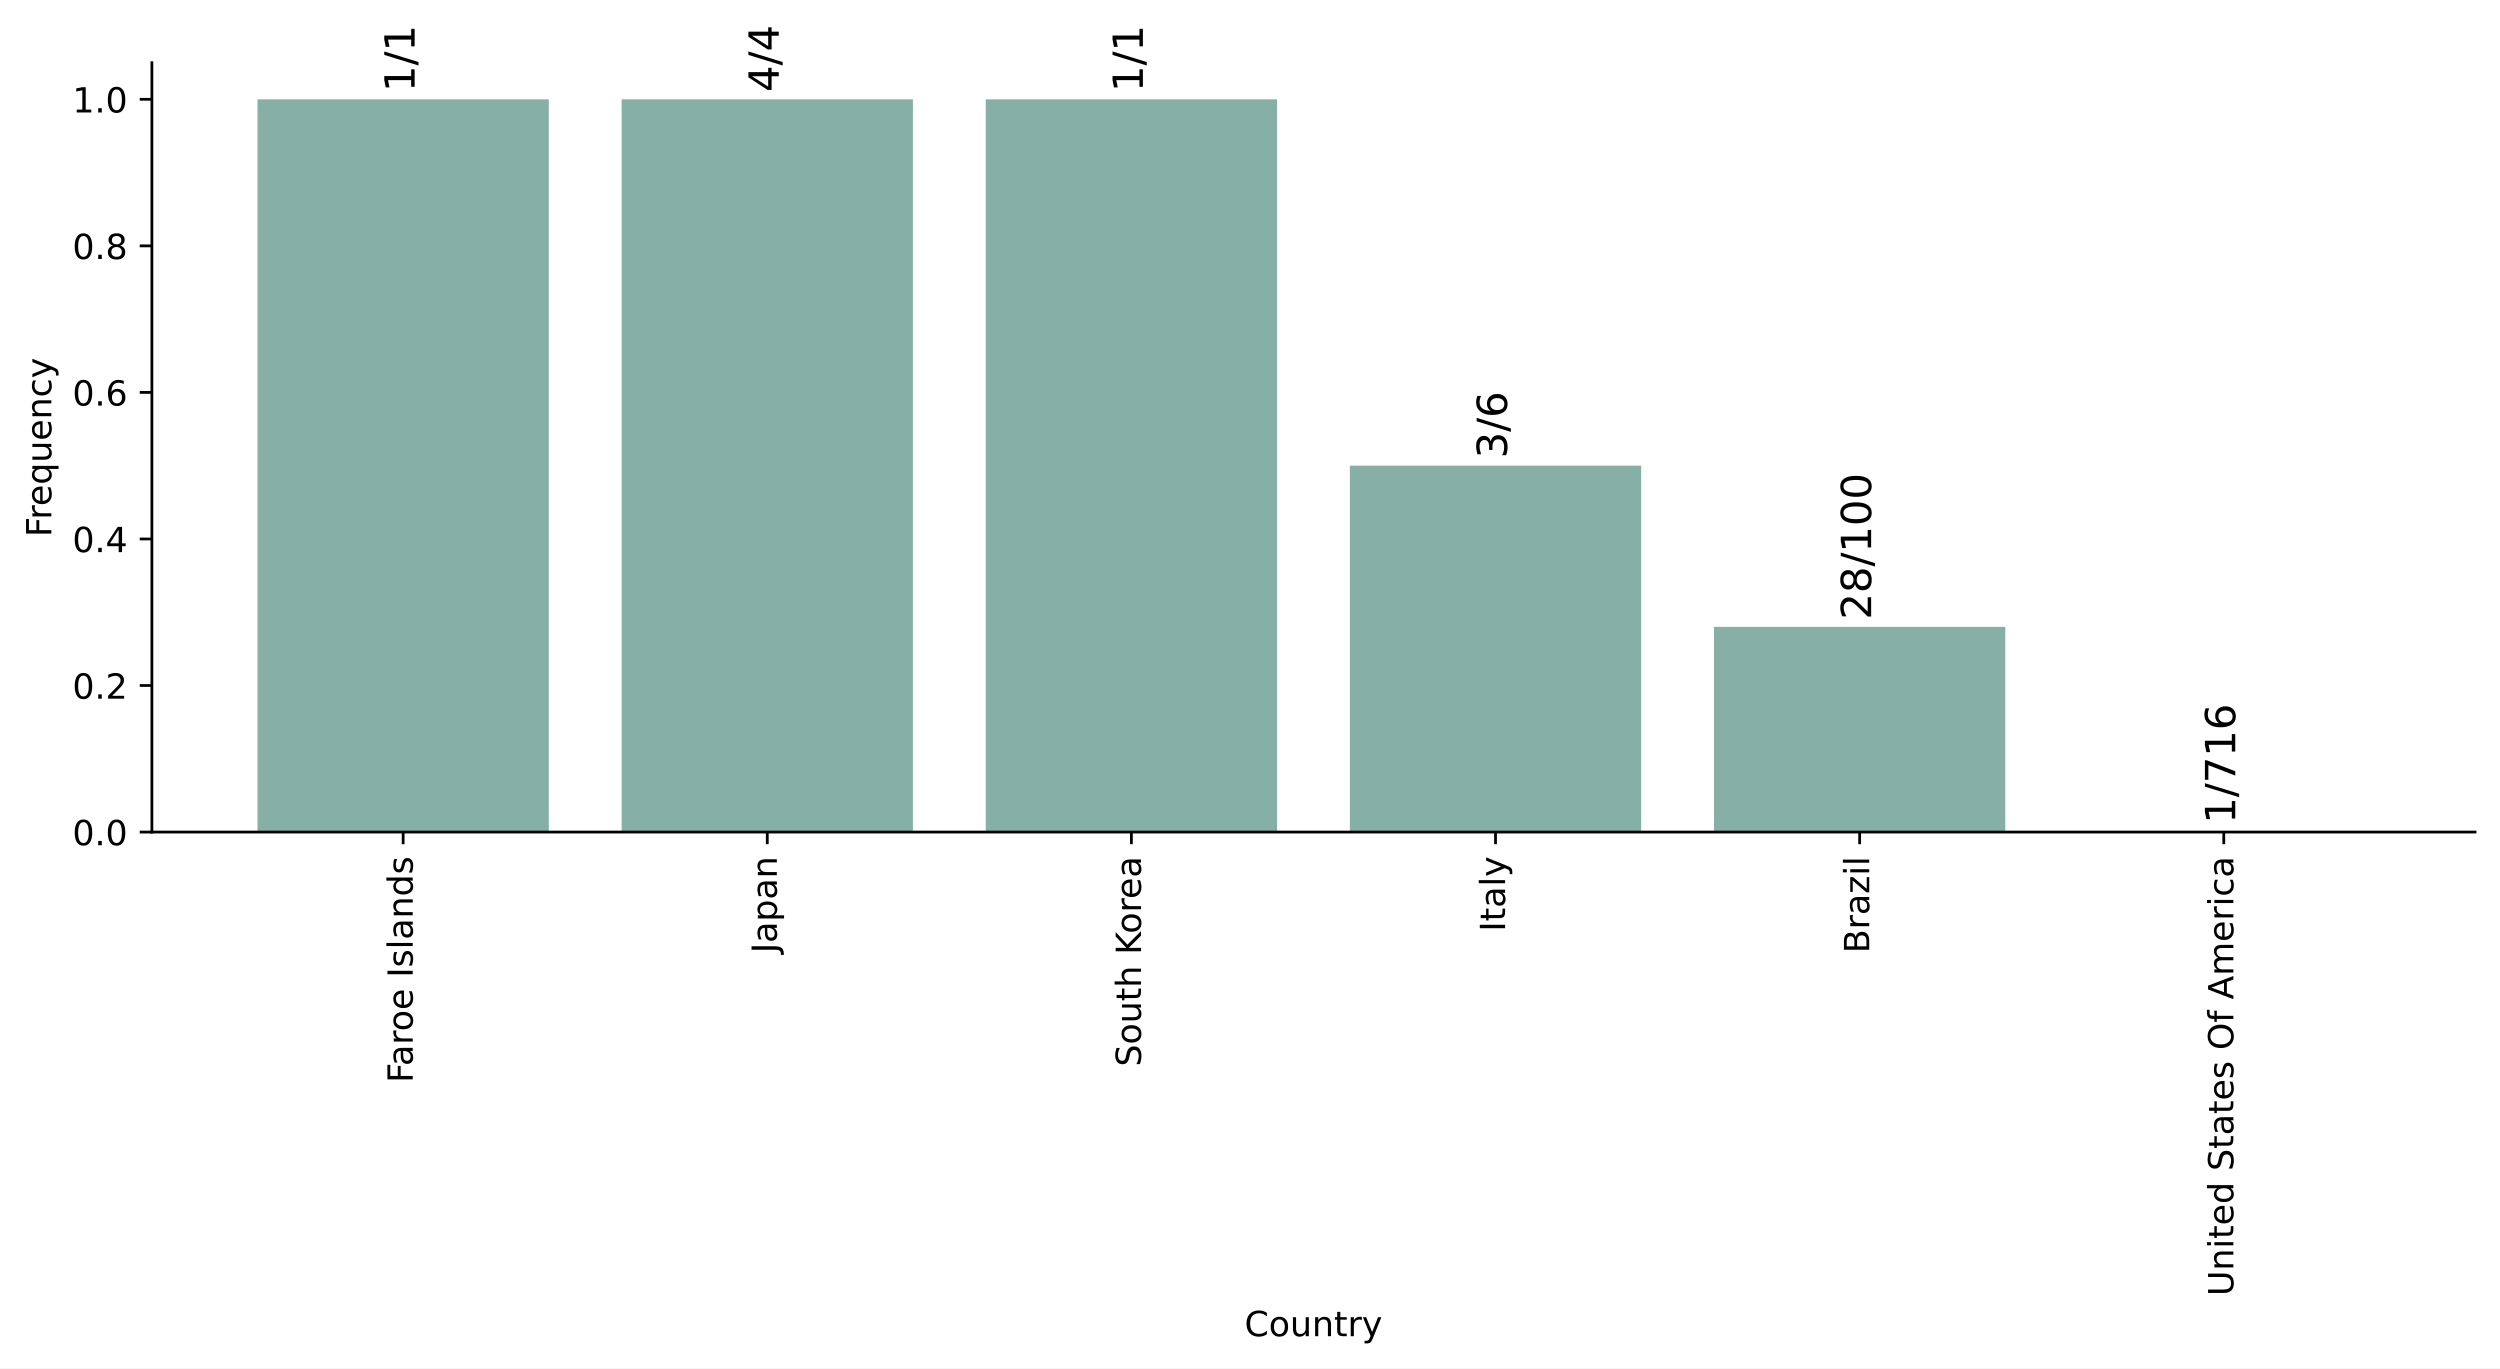
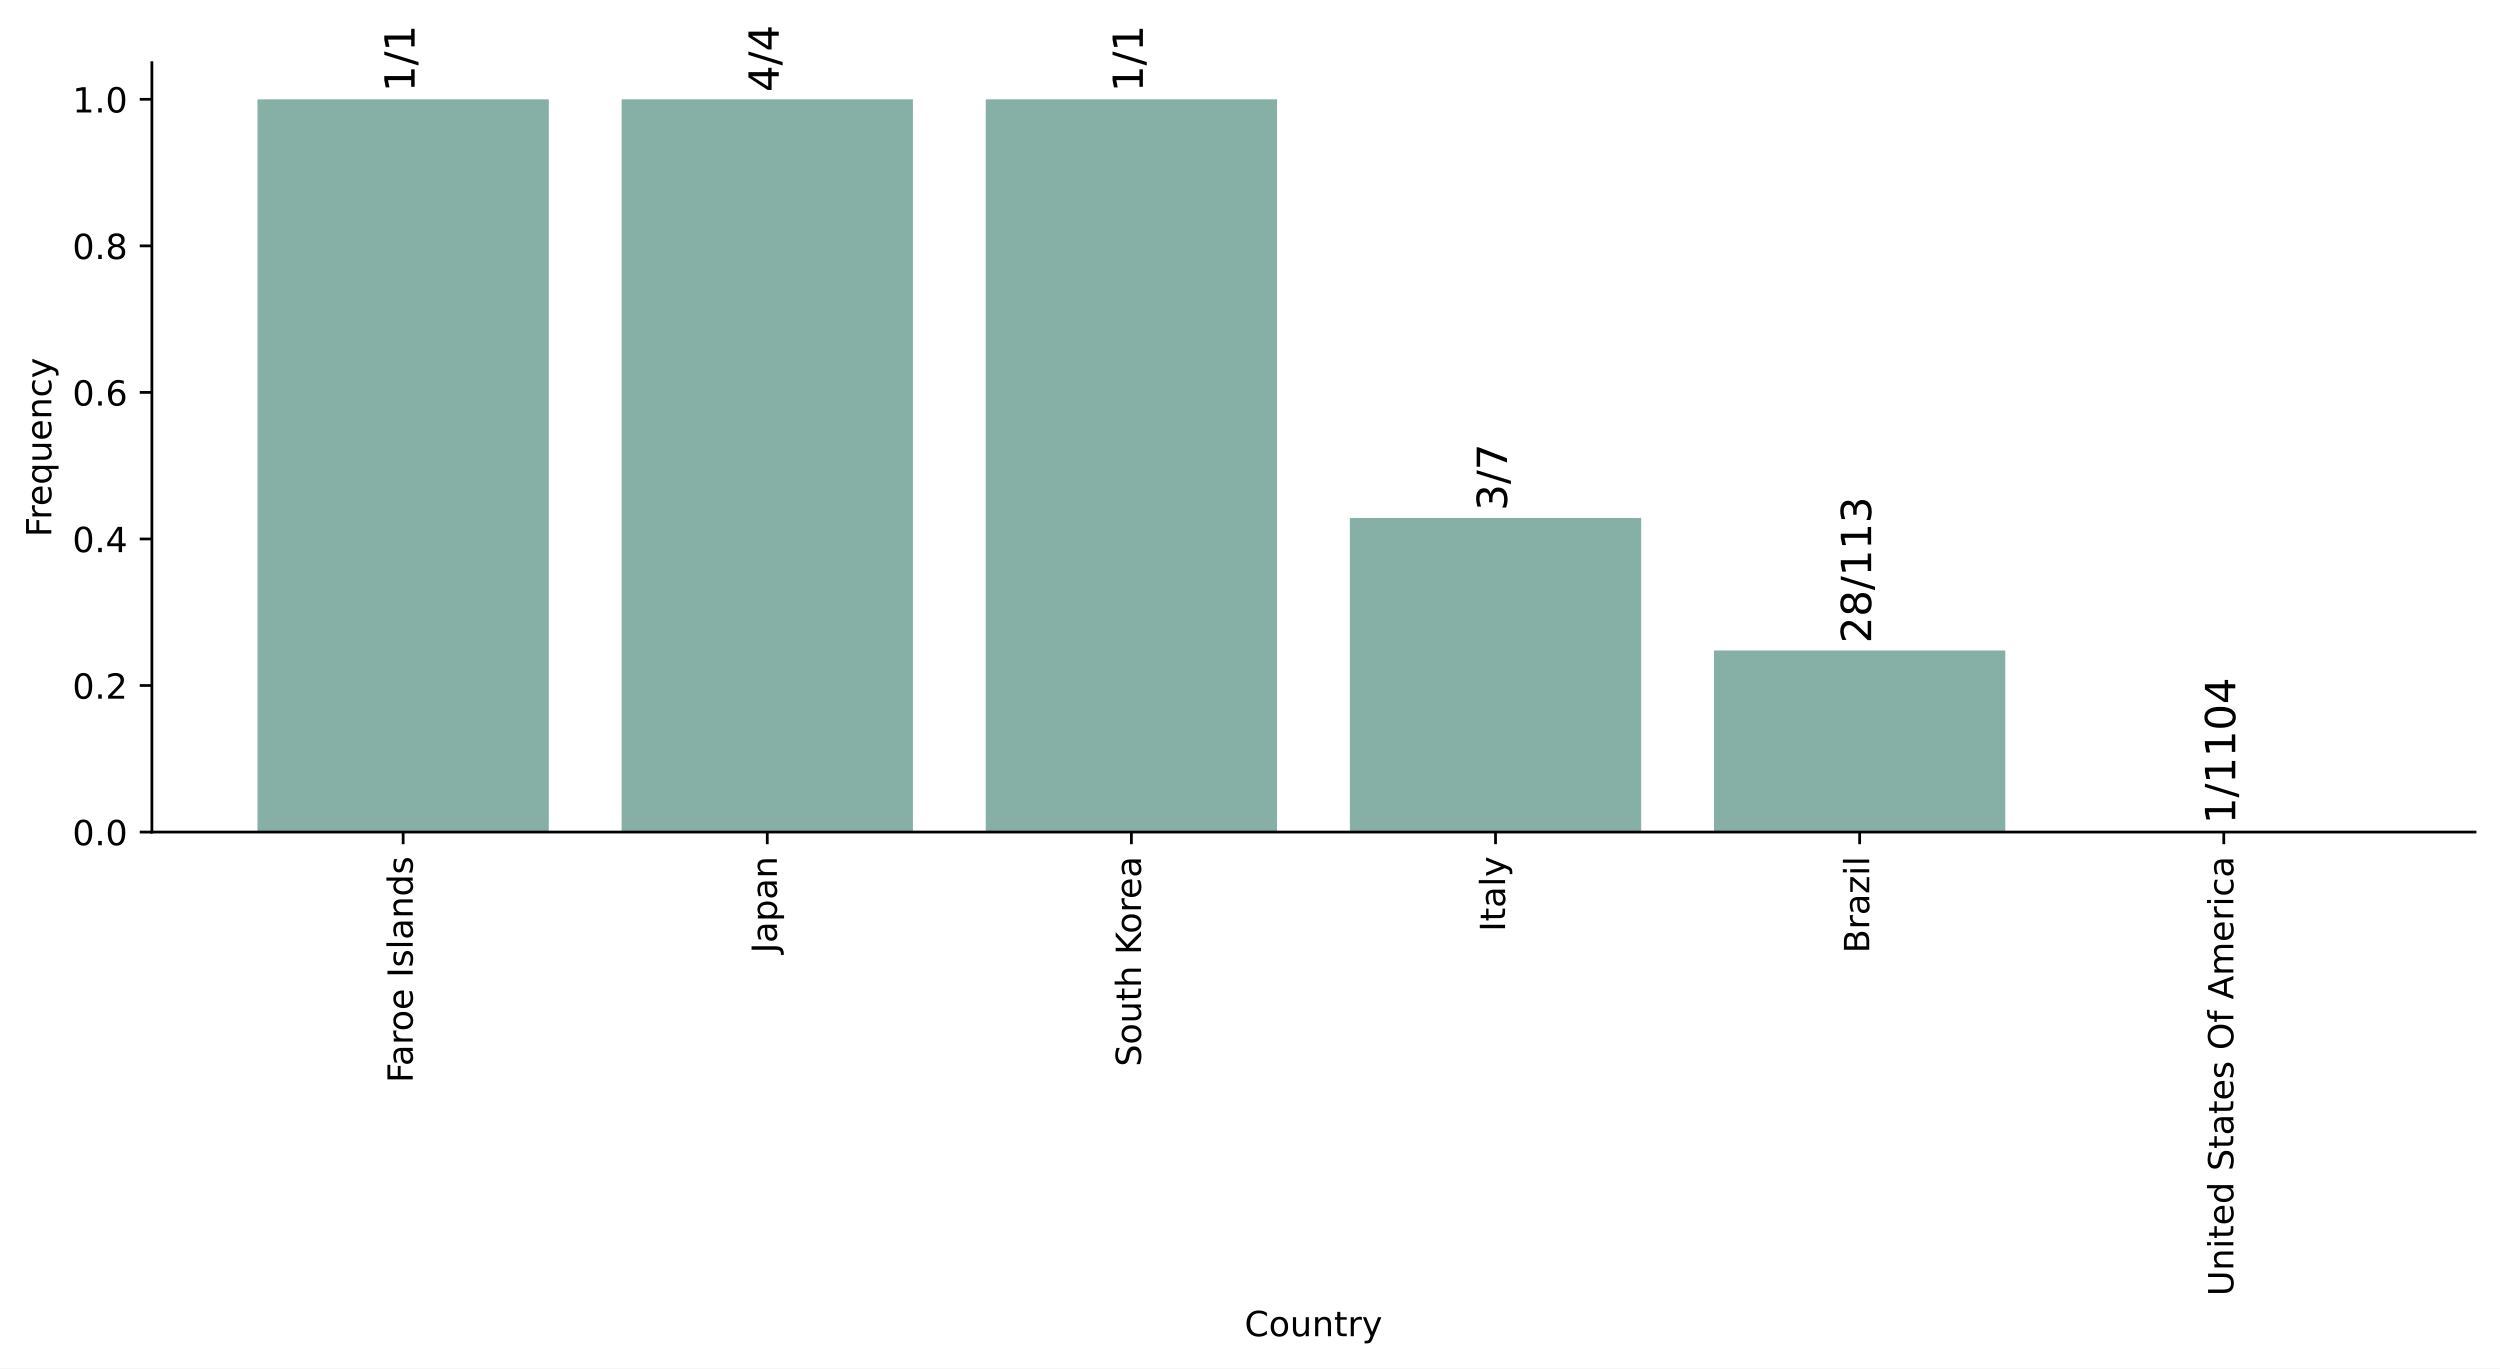
<svg xmlns="http://www.w3.org/2000/svg" xmlns:xlink="http://www.w3.org/1999/xlink" height="394.415pt" version="1.1" viewBox="0 0 720.581 394.415" width="720.581pt">
  <defs>
    <style type="text/css">*{stroke-linecap:butt;stroke-linejoin:round;}</style>
  </defs>
  <g id="figure_1">
    <g id="patch_1">
      <path d="M 0 394.415  L 720.581 394.415  L 720.581 0  L 0 0  z " style="fill:#ffffff;" />
    </g>
    <g id="axes_1">
      <g id="patch_2">
        <path d="M 43.781 239.825  L 713.381 239.825  L 713.381 18.064  L 43.781 18.064  z " style="fill:#ffffff;" />
      </g>
      <g id="patch_3">
-         <path clip-path="url(#pea9f3730e5)" d="M 74.218 239.825  L 158.18 239.825  L 158.18 28.625  L 74.218 28.625  z " style="fill:#86b0a6;" />
+         <path clip-path="url(#paf70d91764)" d="M 74.218 239.825  L 158.18 239.825  L 158.18 28.625  L 74.218 28.625  z " style="fill:#86b0a6;" />
      </g>
      <g id="patch_4">
-         <path clip-path="url(#pea9f3730e5)" d="M 179.171 239.825  L 263.133 239.825  L 263.133 28.625  L 179.171 28.625  z " style="fill:#86b0a6;" />
+         <path clip-path="url(#paf70d91764)" d="M 179.171 239.825  L 263.133 239.825  L 263.133 28.625  L 179.171 28.625  z " style="fill:#86b0a6;" />
      </g>
      <g id="patch_5">
-         <path clip-path="url(#pea9f3730e5)" d="M 284.124 239.825  L 368.086 239.825  L 368.086 28.625  L 284.124 28.625  z " style="fill:#86b0a6;" />
+         <path clip-path="url(#paf70d91764)" d="M 284.124 239.825  L 368.086 239.825  L 368.086 28.625  L 284.124 28.625  z " style="fill:#86b0a6;" />
      </g>
      <g id="patch_6">
-         <path clip-path="url(#pea9f3730e5)" d="M 389.077 239.825  L 473.039 239.825  L 473.039 134.225  L 389.077 134.225  z " style="fill:#86b0a6;" />
+         <path clip-path="url(#paf70d91764)" d="M 389.077 239.825  L 473.039 239.825  L 473.039 149.31  L 389.077 149.31  z " style="fill:#86b0a6;" />
      </g>
      <g id="patch_7">
-         <path clip-path="url(#pea9f3730e5)" d="M 494.03 239.825  L 577.992 239.825  L 577.992 180.689  L 494.03 180.689  z " style="fill:#86b0a6;" />
+         <path clip-path="url(#paf70d91764)" d="M 494.03 239.825  L 577.992 239.825  L 577.992 187.492  L 494.03 187.492  z " style="fill:#86b0a6;" />
      </g>
      <g id="patch_8">
-         <path clip-path="url(#pea9f3730e5)" d="M 598.983 239.825  L 682.945 239.825  L 682.945 239.53  L 598.983 239.53  z " style="fill:#86b0a6;" />
+         <path clip-path="url(#paf70d91764)" d="M 598.983 239.825  L 682.945 239.825  L 682.945 239.633  L 598.983 239.633  z " style="fill:#86b0a6;" />
      </g>
      <g id="matplotlib.axis_1">
        <g id="xtick_1">
          <g id="line2d_1">
            <defs>
-               <path d="M 0 0  L 0 3.5  " id="maa1a321595" style="stroke:#000000;stroke-width:0.8;" />
+               <path d="M 0 0  L 0 3.5  " id="m2795b8d28f" style="stroke:#000000;stroke-width:0.8;" />
            </defs>
            <g>
-               <use style="stroke:#000000;stroke-width:0.8;" x="116.199" xlink:href="#maa1a321595" y="239.825" />
+               <use style="stroke:#000000;stroke-width:0.8;" x="116.199" xlink:href="#m2795b8d28f" y="239.825" />
            </g>
          </g>
          <g id="text_1">
            <g transform="translate(118.9582 312.0886)rotate(-90)scale(0.1 -0.1)">
              <defs>
                <path d="M 9.812 72.906  L 51.703 72.906  L 51.703 64.594  L 19.672 64.594  L 19.672 43.109  L 48.578 43.109  L 48.578 34.812  L 19.672 34.812  L 19.672 0  L 9.812 0  z " id="DejaVuSans-70" />
                <path d="M 34.281 27.484  Q 23.391 27.484 19.188 25  Q 14.984 22.516 14.984 16.5  Q 14.984 11.719 18.141 8.906  Q 21.297 6.109 26.703 6.109  Q 34.188 6.109 38.703 11.406  Q 43.219 16.703 43.219 25.484  L 43.219 27.484  z M 52.203 31.203  L 52.203 0  L 43.219 0  L 43.219 8.297  Q 40.141 3.328 35.547 0.953  Q 30.953 -1.422 24.312 -1.422  Q 15.922 -1.422 10.953 3.297  Q 6 8.016 6 15.922  Q 6 25.141 12.172 29.828  Q 18.359 34.516 30.609 34.516  L 43.219 34.516  L 43.219 35.406  Q 43.219 41.609 39.141 45  Q 35.062 48.391 27.688 48.391  Q 23 48.391 18.547 47.266  Q 14.109 46.141 10.016 43.891  L 10.016 52.203  Q 14.938 54.109 19.578 55.047  Q 24.219 56 28.609 56  Q 40.484 56 46.344 49.844  Q 52.203 43.703 52.203 31.203  z " id="DejaVuSans-97" />
                <path d="M 41.109 46.297  Q 39.594 47.172 37.812 47.578  Q 36.031 48 33.891 48  Q 26.266 48 22.188 43.047  Q 18.109 38.094 18.109 28.812  L 18.109 0  L 9.078 0  L 9.078 54.688  L 18.109 54.688  L 18.109 46.188  Q 20.953 51.172 25.484 53.578  Q 30.031 56 36.531 56  Q 37.453 56 38.578 55.875  Q 39.703 55.766 41.062 55.516  z " id="DejaVuSans-114" />
                <path d="M 30.609 48.391  Q 23.391 48.391 19.188 42.75  Q 14.984 37.109 14.984 27.297  Q 14.984 17.484 19.156 11.844  Q 23.344 6.203 30.609 6.203  Q 37.797 6.203 41.984 11.859  Q 46.188 17.531 46.188 27.297  Q 46.188 37.016 41.984 42.703  Q 37.797 48.391 30.609 48.391  z M 30.609 56  Q 42.328 56 49.016 48.375  Q 55.719 40.766 55.719 27.297  Q 55.719 13.875 49.016 6.219  Q 42.328 -1.422 30.609 -1.422  Q 18.844 -1.422 12.172 6.219  Q 5.516 13.875 5.516 27.297  Q 5.516 40.766 12.172 48.375  Q 18.844 56 30.609 56  z " id="DejaVuSans-111" />
                <path d="M 56.203 29.594  L 56.203 25.203  L 14.891 25.203  Q 15.484 15.922 20.484 11.062  Q 25.484 6.203 34.422 6.203  Q 39.594 6.203 44.453 7.469  Q 49.312 8.734 54.109 11.281  L 54.109 2.781  Q 49.266 0.734 44.188 -0.344  Q 39.109 -1.422 33.891 -1.422  Q 20.797 -1.422 13.156 6.188  Q 5.516 13.812 5.516 26.812  Q 5.516 40.234 12.766 48.109  Q 20.016 56 32.328 56  Q 43.359 56 49.781 48.891  Q 56.203 41.797 56.203 29.594  z M 47.219 32.234  Q 47.125 39.594 43.094 43.984  Q 39.062 48.391 32.422 48.391  Q 24.906 48.391 20.391 44.141  Q 15.875 39.891 15.188 32.172  z " id="DejaVuSans-101" />
                <path id="DejaVuSans-32" />
                <path d="M 9.812 72.906  L 19.672 72.906  L 19.672 0  L 9.812 0  z " id="DejaVuSans-73" />
                <path d="M 44.281 53.078  L 44.281 44.578  Q 40.484 46.531 36.375 47.5  Q 32.281 48.484 27.875 48.484  Q 21.188 48.484 17.844 46.438  Q 14.5 44.391 14.5 40.281  Q 14.5 37.156 16.891 35.375  Q 19.281 33.594 26.516 31.984  L 29.594 31.297  Q 39.156 29.25 43.188 25.516  Q 47.219 21.781 47.219 15.094  Q 47.219 7.469 41.188 3.016  Q 35.156 -1.422 24.609 -1.422  Q 20.219 -1.422 15.453 -0.562  Q 10.688 0.297 5.422 2  L 5.422 11.281  Q 10.406 8.688 15.234 7.391  Q 20.062 6.109 24.812 6.109  Q 31.156 6.109 34.562 8.281  Q 37.984 10.453 37.984 14.406  Q 37.984 18.062 35.516 20.016  Q 33.062 21.969 24.703 23.781  L 21.578 24.516  Q 13.234 26.266 9.516 29.906  Q 5.812 33.547 5.812 39.891  Q 5.812 47.609 11.281 51.797  Q 16.75 56 26.812 56  Q 31.781 56 36.172 55.266  Q 40.578 54.547 44.281 53.078  z " id="DejaVuSans-115" />
                <path d="M 9.422 75.984  L 18.406 75.984  L 18.406 0  L 9.422 0  z " id="DejaVuSans-108" />
                <path d="M 54.891 33.016  L 54.891 0  L 45.906 0  L 45.906 32.719  Q 45.906 40.484 42.875 44.328  Q 39.844 48.188 33.797 48.188  Q 26.516 48.188 22.312 43.547  Q 18.109 38.922 18.109 30.906  L 18.109 0  L 9.078 0  L 9.078 54.688  L 18.109 54.688  L 18.109 46.188  Q 21.344 51.125 25.703 53.562  Q 30.078 56 35.797 56  Q 45.219 56 50.047 50.172  Q 54.891 44.344 54.891 33.016  z " id="DejaVuSans-110" />
                <path d="M 45.406 46.391  L 45.406 75.984  L 54.391 75.984  L 54.391 0  L 45.406 0  L 45.406 8.203  Q 42.578 3.328 38.25 0.953  Q 33.938 -1.422 27.875 -1.422  Q 17.969 -1.422 11.734 6.484  Q 5.516 14.406 5.516 27.297  Q 5.516 40.188 11.734 48.094  Q 17.969 56 27.875 56  Q 33.938 56 38.25 53.625  Q 42.578 51.266 45.406 46.391  z M 14.797 27.297  Q 14.797 17.391 18.875 11.75  Q 22.953 6.109 30.078 6.109  Q 37.203 6.109 41.297 11.75  Q 45.406 17.391 45.406 27.297  Q 45.406 37.203 41.297 42.844  Q 37.203 48.484 30.078 48.484  Q 22.953 48.484 18.875 42.844  Q 14.797 37.203 14.797 27.297  z " id="DejaVuSans-100" />
              </defs>
              <use xlink:href="#DejaVuSans-70" />
              <use x="48.395" xlink:href="#DejaVuSans-97" />
              <use x="109.674" xlink:href="#DejaVuSans-114" />
              <use x="148.537" xlink:href="#DejaVuSans-111" />
              <use x="209.719" xlink:href="#DejaVuSans-101" />
              <use x="271.242" xlink:href="#DejaVuSans-32" />
              <use x="303.029" xlink:href="#DejaVuSans-73" />
              <use x="332.521" xlink:href="#DejaVuSans-115" />
              <use x="384.621" xlink:href="#DejaVuSans-108" />
              <use x="412.404" xlink:href="#DejaVuSans-97" />
              <use x="473.684" xlink:href="#DejaVuSans-110" />
              <use x="537.062" xlink:href="#DejaVuSans-100" />
              <use x="600.539" xlink:href="#DejaVuSans-115" />
            </g>
          </g>
        </g>
        <g id="xtick_2">
          <g id="line2d_2">
            <g>
-               <use style="stroke:#000000;stroke-width:0.8;" x="221.152" xlink:href="#maa1a321595" y="239.825" />
+               <use style="stroke:#000000;stroke-width:0.8;" x="221.152" xlink:href="#m2795b8d28f" y="239.825" />
            </g>
          </g>
          <g id="text_2">
            <g transform="translate(223.9112 274.7167)rotate(-90)scale(0.1 -0.1)">
              <defs>
                <path d="M 9.812 72.906  L 19.672 72.906  L 19.672 5.078  Q 19.672 -8.109 14.672 -14.062  Q 9.672 -20.016 -1.422 -20.016  L -5.172 -20.016  L -5.172 -11.719  L -2.094 -11.719  Q 4.438 -11.719 7.125 -8.047  Q 9.812 -4.391 9.812 5.078  z " id="DejaVuSans-74" />
                <path d="M 18.109 8.203  L 18.109 -20.797  L 9.078 -20.797  L 9.078 54.688  L 18.109 54.688  L 18.109 46.391  Q 20.953 51.266 25.266 53.625  Q 29.594 56 35.594 56  Q 45.562 56 51.781 48.094  Q 58.016 40.188 58.016 27.297  Q 58.016 14.406 51.781 6.484  Q 45.562 -1.422 35.594 -1.422  Q 29.594 -1.422 25.266 0.953  Q 20.953 3.328 18.109 8.203  z M 48.688 27.297  Q 48.688 37.203 44.609 42.844  Q 40.531 48.484 33.406 48.484  Q 26.266 48.484 22.188 42.844  Q 18.109 37.203 18.109 27.297  Q 18.109 17.391 22.188 11.75  Q 26.266 6.109 33.406 6.109  Q 40.531 6.109 44.609 11.75  Q 48.688 17.391 48.688 27.297  z " id="DejaVuSans-112" />
              </defs>
              <use xlink:href="#DejaVuSans-74" />
              <use x="29.492" xlink:href="#DejaVuSans-97" />
              <use x="90.771" xlink:href="#DejaVuSans-112" />
              <use x="154.248" xlink:href="#DejaVuSans-97" />
              <use x="215.527" xlink:href="#DejaVuSans-110" />
            </g>
          </g>
        </g>
        <g id="xtick_3">
          <g id="line2d_3">
            <g>
-               <use style="stroke:#000000;stroke-width:0.8;" x="326.105" xlink:href="#maa1a321595" y="239.825" />
+               <use style="stroke:#000000;stroke-width:0.8;" x="326.105" xlink:href="#m2795b8d28f" y="239.825" />
            </g>
          </g>
          <g id="text_3">
            <g transform="translate(328.8641 307.4089)rotate(-90)scale(0.1 -0.1)">
              <defs>
                <path d="M 53.516 70.516  L 53.516 60.891  Q 47.906 63.578 42.922 64.891  Q 37.938 66.219 33.297 66.219  Q 25.25 66.219 20.875 63.094  Q 16.5 59.969 16.5 54.203  Q 16.5 49.359 19.406 46.891  Q 22.312 44.438 30.422 42.922  L 36.375 41.703  Q 47.406 39.594 52.656 34.297  Q 57.906 29 57.906 20.125  Q 57.906 9.516 50.797 4.047  Q 43.703 -1.422 29.984 -1.422  Q 24.812 -1.422 18.969 -0.25  Q 13.141 0.922 6.891 3.219  L 6.891 13.375  Q 12.891 10.016 18.656 8.297  Q 24.422 6.594 29.984 6.594  Q 38.422 6.594 43.016 9.906  Q 47.609 13.234 47.609 19.391  Q 47.609 24.75 44.312 27.781  Q 41.016 30.812 33.5 32.328  L 27.484 33.5  Q 16.453 35.688 11.516 40.375  Q 6.594 45.062 6.594 53.422  Q 6.594 63.094 13.406 68.656  Q 20.219 74.219 32.172 74.219  Q 37.312 74.219 42.625 73.281  Q 47.953 72.359 53.516 70.516  z " id="DejaVuSans-83" />
                <path d="M 8.5 21.578  L 8.5 54.688  L 17.484 54.688  L 17.484 21.922  Q 17.484 14.156 20.5 10.266  Q 23.531 6.391 29.594 6.391  Q 36.859 6.391 41.078 11.031  Q 45.312 15.672 45.312 23.688  L 45.312 54.688  L 54.297 54.688  L 54.297 0  L 45.312 0  L 45.312 8.406  Q 42.047 3.422 37.719 1  Q 33.406 -1.422 27.688 -1.422  Q 18.266 -1.422 13.375 4.438  Q 8.5 10.297 8.5 21.578  z M 31.109 56  z " id="DejaVuSans-117" />
                <path d="M 18.312 70.219  L 18.312 54.688  L 36.812 54.688  L 36.812 47.703  L 18.312 47.703  L 18.312 18.016  Q 18.312 11.328 20.141 9.422  Q 21.969 7.516 27.594 7.516  L 36.812 7.516  L 36.812 0  L 27.594 0  Q 17.188 0 13.234 3.875  Q 9.281 7.766 9.281 18.016  L 9.281 47.703  L 2.688 47.703  L 2.688 54.688  L 9.281 54.688  L 9.281 70.219  z " id="DejaVuSans-116" />
                <path d="M 54.891 33.016  L 54.891 0  L 45.906 0  L 45.906 32.719  Q 45.906 40.484 42.875 44.328  Q 39.844 48.188 33.797 48.188  Q 26.516 48.188 22.312 43.547  Q 18.109 38.922 18.109 30.906  L 18.109 0  L 9.078 0  L 9.078 75.984  L 18.109 75.984  L 18.109 46.188  Q 21.344 51.125 25.703 53.562  Q 30.078 56 35.797 56  Q 45.219 56 50.047 50.172  Q 54.891 44.344 54.891 33.016  z " id="DejaVuSans-104" />
                <path d="M 9.812 72.906  L 19.672 72.906  L 19.672 42.094  L 52.391 72.906  L 65.094 72.906  L 28.906 38.922  L 67.672 0  L 54.688 0  L 19.672 35.109  L 19.672 0  L 9.812 0  z " id="DejaVuSans-75" />
              </defs>
              <use xlink:href="#DejaVuSans-83" />
              <use x="63.477" xlink:href="#DejaVuSans-111" />
              <use x="124.658" xlink:href="#DejaVuSans-117" />
              <use x="188.037" xlink:href="#DejaVuSans-116" />
              <use x="227.246" xlink:href="#DejaVuSans-104" />
              <use x="290.625" xlink:href="#DejaVuSans-32" />
              <use x="322.412" xlink:href="#DejaVuSans-75" />
              <use x="382.988" xlink:href="#DejaVuSans-111" />
              <use x="444.17" xlink:href="#DejaVuSans-114" />
              <use x="483.033" xlink:href="#DejaVuSans-101" />
              <use x="544.557" xlink:href="#DejaVuSans-97" />
            </g>
          </g>
        </g>
        <g id="xtick_4">
          <g id="line2d_4">
            <g>
-               <use style="stroke:#000000;stroke-width:0.8;" x="431.058" xlink:href="#maa1a321595" y="239.825" />
+               <use style="stroke:#000000;stroke-width:0.8;" x="431.058" xlink:href="#m2795b8d28f" y="239.825" />
            </g>
          </g>
          <g id="text_4">
            <g transform="translate(433.8171 268.5198)rotate(-90)scale(0.1 -0.1)">
              <defs>
                <path d="M 32.172 -5.078  Q 28.375 -14.844 24.75 -17.812  Q 21.141 -20.797 15.094 -20.797  L 7.906 -20.797  L 7.906 -13.281  L 13.188 -13.281  Q 16.891 -13.281 18.938 -11.516  Q 21 -9.766 23.484 -3.219  L 25.094 0.875  L 2.984 54.688  L 12.5 54.688  L 29.594 11.922  L 46.688 54.688  L 56.203 54.688  z " id="DejaVuSans-121" />
              </defs>
              <use xlink:href="#DejaVuSans-73" />
              <use x="29.492" xlink:href="#DejaVuSans-116" />
              <use x="68.701" xlink:href="#DejaVuSans-97" />
              <use x="129.98" xlink:href="#DejaVuSans-108" />
              <use x="157.764" xlink:href="#DejaVuSans-121" />
            </g>
          </g>
        </g>
        <g id="xtick_5">
          <g id="line2d_5">
            <g>
-               <use style="stroke:#000000;stroke-width:0.8;" x="536.011" xlink:href="#maa1a321595" y="239.825" />
+               <use style="stroke:#000000;stroke-width:0.8;" x="536.011" xlink:href="#m2795b8d28f" y="239.825" />
            </g>
          </g>
          <g id="text_5">
            <g transform="translate(538.7701 274.7292)rotate(-90)scale(0.1 -0.1)">
              <defs>
                <path d="M 19.672 34.812  L 19.672 8.109  L 35.5 8.109  Q 43.453 8.109 47.281 11.406  Q 51.125 14.703 51.125 21.484  Q 51.125 28.328 47.281 31.562  Q 43.453 34.812 35.5 34.812  z M 19.672 64.797  L 19.672 42.828  L 34.281 42.828  Q 41.5 42.828 45.031 45.531  Q 48.578 48.25 48.578 53.812  Q 48.578 59.328 45.031 62.062  Q 41.5 64.797 34.281 64.797  z M 9.812 72.906  L 35.016 72.906  Q 46.297 72.906 52.391 68.219  Q 58.5 63.531 58.5 54.891  Q 58.5 48.188 55.375 44.234  Q 52.25 40.281 46.188 39.312  Q 53.469 37.75 57.5 32.781  Q 61.531 27.828 61.531 20.406  Q 61.531 10.641 54.891 5.312  Q 48.25 0 35.984 0  L 9.812 0  z " id="DejaVuSans-66" />
                <path d="M 5.516 54.688  L 48.188 54.688  L 48.188 46.484  L 14.406 7.172  L 48.188 7.172  L 48.188 0  L 4.297 0  L 4.297 8.203  L 38.094 47.516  L 5.516 47.516  z " id="DejaVuSans-122" />
                <path d="M 9.422 54.688  L 18.406 54.688  L 18.406 0  L 9.422 0  z M 9.422 75.984  L 18.406 75.984  L 18.406 64.594  L 9.422 64.594  z " id="DejaVuSans-105" />
              </defs>
              <use xlink:href="#DejaVuSans-66" />
              <use x="68.604" xlink:href="#DejaVuSans-114" />
              <use x="109.717" xlink:href="#DejaVuSans-97" />
              <use x="170.996" xlink:href="#DejaVuSans-122" />
              <use x="223.486" xlink:href="#DejaVuSans-105" />
              <use x="251.27" xlink:href="#DejaVuSans-108" />
            </g>
          </g>
        </g>
        <g id="xtick_6">
          <g id="line2d_6">
            <g>
-               <use style="stroke:#000000;stroke-width:0.8;" x="640.964" xlink:href="#maa1a321595" y="239.825" />
+               <use style="stroke:#000000;stroke-width:0.8;" x="640.964" xlink:href="#m2795b8d28f" y="239.825" />
            </g>
          </g>
          <g id="text_6">
            <g transform="translate(643.7231 373.537)rotate(-90)scale(0.1 -0.1)">
              <defs>
                <path d="M 8.688 72.906  L 18.609 72.906  L 18.609 28.609  Q 18.609 16.891 22.844 11.734  Q 27.094 6.594 36.625 6.594  Q 46.094 6.594 50.344 11.734  Q 54.594 16.891 54.594 28.609  L 54.594 72.906  L 64.5 72.906  L 64.5 27.391  Q 64.5 13.141 57.438 5.859  Q 50.391 -1.422 36.625 -1.422  Q 22.797 -1.422 15.734 5.859  Q 8.688 13.141 8.688 27.391  z " id="DejaVuSans-85" />
                <path d="M 39.406 66.219  Q 28.656 66.219 22.328 58.203  Q 16.016 50.203 16.016 36.375  Q 16.016 22.609 22.328 14.594  Q 28.656 6.594 39.406 6.594  Q 50.141 6.594 56.422 14.594  Q 62.703 22.609 62.703 36.375  Q 62.703 50.203 56.422 58.203  Q 50.141 66.219 39.406 66.219  z M 39.406 74.219  Q 54.734 74.219 63.906 63.938  Q 73.094 53.656 73.094 36.375  Q 73.094 19.141 63.906 8.859  Q 54.734 -1.422 39.406 -1.422  Q 24.031 -1.422 14.812 8.828  Q 5.609 19.094 5.609 36.375  Q 5.609 53.656 14.812 63.938  Q 24.031 74.219 39.406 74.219  z " id="DejaVuSans-79" />
                <path d="M 37.109 75.984  L 37.109 68.5  L 28.516 68.5  Q 23.688 68.5 21.797 66.547  Q 19.922 64.594 19.922 59.516  L 19.922 54.688  L 34.719 54.688  L 34.719 47.703  L 19.922 47.703  L 19.922 0  L 10.891 0  L 10.891 47.703  L 2.297 47.703  L 2.297 54.688  L 10.891 54.688  L 10.891 58.5  Q 10.891 67.625 15.141 71.797  Q 19.391 75.984 28.609 75.984  z " id="DejaVuSans-102" />
                <path d="M 34.188 63.188  L 20.797 26.906  L 47.609 26.906  z M 28.609 72.906  L 39.797 72.906  L 67.578 0  L 57.328 0  L 50.688 18.703  L 17.828 18.703  L 11.188 0  L 0.781 0  z " id="DejaVuSans-65" />
                <path d="M 52 44.188  Q 55.375 50.25 60.062 53.125  Q 64.75 56 71.094 56  Q 79.641 56 84.281 50.016  Q 88.922 44.047 88.922 33.016  L 88.922 0  L 79.891 0  L 79.891 32.719  Q 79.891 40.578 77.094 44.375  Q 74.312 48.188 68.609 48.188  Q 61.625 48.188 57.562 43.547  Q 53.516 38.922 53.516 30.906  L 53.516 0  L 44.484 0  L 44.484 32.719  Q 44.484 40.625 41.703 44.406  Q 38.922 48.188 33.109 48.188  Q 26.219 48.188 22.156 43.531  Q 18.109 38.875 18.109 30.906  L 18.109 0  L 9.078 0  L 9.078 54.688  L 18.109 54.688  L 18.109 46.188  Q 21.188 51.219 25.484 53.609  Q 29.781 56 35.688 56  Q 41.656 56 45.828 52.969  Q 50 49.953 52 44.188  z " id="DejaVuSans-109" />
                <path d="M 48.781 52.594  L 48.781 44.188  Q 44.969 46.297 41.141 47.344  Q 37.312 48.391 33.406 48.391  Q 24.656 48.391 19.812 42.844  Q 14.984 37.312 14.984 27.297  Q 14.984 17.281 19.812 11.734  Q 24.656 6.203 33.406 6.203  Q 37.312 6.203 41.141 7.25  Q 44.969 8.297 48.781 10.406  L 48.781 2.094  Q 45.016 0.344 40.984 -0.531  Q 36.969 -1.422 32.422 -1.422  Q 20.062 -1.422 12.781 6.344  Q 5.516 14.109 5.516 27.297  Q 5.516 40.672 12.859 48.328  Q 20.219 56 33.016 56  Q 37.156 56 41.109 55.141  Q 45.062 54.297 48.781 52.594  z " id="DejaVuSans-99" />
              </defs>
              <use xlink:href="#DejaVuSans-85" />
              <use x="73.193" xlink:href="#DejaVuSans-110" />
              <use x="136.572" xlink:href="#DejaVuSans-105" />
              <use x="164.355" xlink:href="#DejaVuSans-116" />
              <use x="203.564" xlink:href="#DejaVuSans-101" />
              <use x="265.088" xlink:href="#DejaVuSans-100" />
              <use x="328.564" xlink:href="#DejaVuSans-32" />
              <use x="360.352" xlink:href="#DejaVuSans-83" />
              <use x="423.828" xlink:href="#DejaVuSans-116" />
              <use x="463.037" xlink:href="#DejaVuSans-97" />
              <use x="524.316" xlink:href="#DejaVuSans-116" />
              <use x="563.525" xlink:href="#DejaVuSans-101" />
              <use x="625.049" xlink:href="#DejaVuSans-115" />
              <use x="677.148" xlink:href="#DejaVuSans-32" />
              <use x="708.936" xlink:href="#DejaVuSans-79" />
              <use x="787.646" xlink:href="#DejaVuSans-102" />
              <use x="822.852" xlink:href="#DejaVuSans-32" />
              <use x="854.639" xlink:href="#DejaVuSans-65" />
              <use x="923.047" xlink:href="#DejaVuSans-109" />
              <use x="1020.459" xlink:href="#DejaVuSans-101" />
              <use x="1081.982" xlink:href="#DejaVuSans-114" />
              <use x="1123.096" xlink:href="#DejaVuSans-105" />
              <use x="1150.879" xlink:href="#DejaVuSans-99" />
              <use x="1205.859" xlink:href="#DejaVuSans-97" />
            </g>
          </g>
        </g>
        <g id="text_7">
          <g transform="translate(358.718 385.1354)scale(0.1 -0.1)">
            <defs>
              <path d="M 64.406 67.281  L 64.406 56.891  Q 59.422 61.531 53.781 63.812  Q 48.141 66.109 41.797 66.109  Q 29.297 66.109 22.656 58.469  Q 16.016 50.828 16.016 36.375  Q 16.016 21.969 22.656 14.328  Q 29.297 6.688 41.797 6.688  Q 48.141 6.688 53.781 8.984  Q 59.422 11.281 64.406 15.922  L 64.406 5.609  Q 59.234 2.094 53.438 0.328  Q 47.656 -1.422 41.219 -1.422  Q 24.656 -1.422 15.125 8.703  Q 5.609 18.844 5.609 36.375  Q 5.609 53.953 15.125 64.078  Q 24.656 74.219 41.219 74.219  Q 47.75 74.219 53.531 72.484  Q 59.328 70.75 64.406 67.281  z " id="DejaVuSans-67" />
            </defs>
            <use xlink:href="#DejaVuSans-67" />
            <use x="69.824" xlink:href="#DejaVuSans-111" />
            <use x="131.006" xlink:href="#DejaVuSans-117" />
            <use x="194.385" xlink:href="#DejaVuSans-110" />
            <use x="257.764" xlink:href="#DejaVuSans-116" />
            <use x="296.973" xlink:href="#DejaVuSans-114" />
            <use x="338.086" xlink:href="#DejaVuSans-121" />
          </g>
        </g>
      </g>
      <g id="matplotlib.axis_2">
        <g id="ytick_1">
          <g id="line2d_7">
            <defs>
-               <path d="M 0 0  L -3.5 0  " id="m6d0e3fc660" style="stroke:#000000;stroke-width:0.8;" />
+               <path d="M 0 0  L -3.5 0  " id="m5b1ee4f96a" style="stroke:#000000;stroke-width:0.8;" />
            </defs>
            <g>
-               <use style="stroke:#000000;stroke-width:0.8;" x="43.781" xlink:href="#m6d0e3fc660" y="239.825" />
+               <use style="stroke:#000000;stroke-width:0.8;" x="43.781" xlink:href="#m5b1ee4f96a" y="239.825" />
            </g>
          </g>
          <g id="text_8">
            <g transform="translate(20.87813 243.6237)scale(0.1 -0.1)">
              <defs>
                <path d="M 31.781 66.406  Q 24.172 66.406 20.328 58.906  Q 16.5 51.422 16.5 36.375  Q 16.5 21.391 20.328 13.891  Q 24.172 6.391 31.781 6.391  Q 39.453 6.391 43.281 13.891  Q 47.125 21.391 47.125 36.375  Q 47.125 51.422 43.281 58.906  Q 39.453 66.406 31.781 66.406  z M 31.781 74.219  Q 44.047 74.219 50.516 64.516  Q 56.984 54.828 56.984 36.375  Q 56.984 17.969 50.516 8.266  Q 44.047 -1.422 31.781 -1.422  Q 19.531 -1.422 13.062 8.266  Q 6.594 17.969 6.594 36.375  Q 6.594 54.828 13.062 64.516  Q 19.531 74.219 31.781 74.219  z " id="DejaVuSans-48" />
                <path d="M 10.688 12.406  L 21 12.406  L 21 0  L 10.688 0  z " id="DejaVuSans-46" />
              </defs>
              <use xlink:href="#DejaVuSans-48" />
              <use x="63.623" xlink:href="#DejaVuSans-46" />
              <use x="95.41" xlink:href="#DejaVuSans-48" />
            </g>
          </g>
        </g>
        <g id="ytick_2">
          <g id="line2d_8">
            <g>
-               <use style="stroke:#000000;stroke-width:0.8;" x="43.781" xlink:href="#m6d0e3fc660" y="197.584" />
+               <use style="stroke:#000000;stroke-width:0.8;" x="43.781" xlink:href="#m5b1ee4f96a" y="197.584" />
            </g>
          </g>
          <g id="text_9">
            <g transform="translate(20.87813 201.3837)scale(0.1 -0.1)">
              <defs>
                <path d="M 19.188 8.297  L 53.609 8.297  L 53.609 0  L 7.328 0  L 7.328 8.297  Q 12.938 14.109 22.625 23.891  Q 32.328 33.688 34.812 36.531  Q 39.547 41.844 41.422 45.531  Q 43.312 49.219 43.312 52.781  Q 43.312 58.594 39.234 62.25  Q 35.156 65.922 28.609 65.922  Q 23.969 65.922 18.812 64.312  Q 13.672 62.703 7.812 59.422  L 7.812 69.391  Q 13.766 71.781 18.938 73  Q 24.125 74.219 28.422 74.219  Q 39.75 74.219 46.484 68.547  Q 53.219 62.891 53.219 53.422  Q 53.219 48.922 51.531 44.891  Q 49.859 40.875 45.406 35.406  Q 44.188 33.984 37.641 27.219  Q 31.109 20.453 19.188 8.297  z " id="DejaVuSans-50" />
              </defs>
              <use xlink:href="#DejaVuSans-48" />
              <use x="63.623" xlink:href="#DejaVuSans-46" />
              <use x="95.41" xlink:href="#DejaVuSans-50" />
            </g>
          </g>
        </g>
        <g id="ytick_3">
          <g id="line2d_9">
            <g>
-               <use style="stroke:#000000;stroke-width:0.8;" x="43.781" xlink:href="#m6d0e3fc660" y="155.345" />
+               <use style="stroke:#000000;stroke-width:0.8;" x="43.781" xlink:href="#m5b1ee4f96a" y="155.345" />
            </g>
          </g>
          <g id="text_10">
            <g transform="translate(20.87813 159.1437)scale(0.1 -0.1)">
              <defs>
                <path d="M 37.797 64.312  L 12.891 25.391  L 37.797 25.391  z M 35.203 72.906  L 47.609 72.906  L 47.609 25.391  L 58.016 25.391  L 58.016 17.188  L 47.609 17.188  L 47.609 0  L 37.797 0  L 37.797 17.188  L 4.891 17.188  L 4.891 26.703  z " id="DejaVuSans-52" />
              </defs>
              <use xlink:href="#DejaVuSans-48" />
              <use x="63.623" xlink:href="#DejaVuSans-46" />
              <use x="95.41" xlink:href="#DejaVuSans-52" />
            </g>
          </g>
        </g>
        <g id="ytick_4">
          <g id="line2d_10">
            <g>
-               <use style="stroke:#000000;stroke-width:0.8;" x="43.781" xlink:href="#m6d0e3fc660" y="113.105" />
+               <use style="stroke:#000000;stroke-width:0.8;" x="43.781" xlink:href="#m5b1ee4f96a" y="113.105" />
            </g>
          </g>
          <g id="text_11">
            <g transform="translate(20.87813 116.9037)scale(0.1 -0.1)">
              <defs>
                <path d="M 33.016 40.375  Q 26.375 40.375 22.484 35.828  Q 18.609 31.297 18.609 23.391  Q 18.609 15.531 22.484 10.953  Q 26.375 6.391 33.016 6.391  Q 39.656 6.391 43.531 10.953  Q 47.406 15.531 47.406 23.391  Q 47.406 31.297 43.531 35.828  Q 39.656 40.375 33.016 40.375  z M 52.594 71.297  L 52.594 62.312  Q 48.875 64.062 45.094 64.984  Q 41.312 65.922 37.594 65.922  Q 27.828 65.922 22.672 59.328  Q 17.531 52.734 16.797 39.406  Q 19.672 43.656 24.016 45.922  Q 28.375 48.188 33.594 48.188  Q 44.578 48.188 50.953 41.516  Q 57.328 34.859 57.328 23.391  Q 57.328 12.156 50.688 5.359  Q 44.047 -1.422 33.016 -1.422  Q 20.359 -1.422 13.672 8.266  Q 6.984 17.969 6.984 36.375  Q 6.984 53.656 15.188 63.938  Q 23.391 74.219 37.203 74.219  Q 40.922 74.219 44.703 73.484  Q 48.484 72.75 52.594 71.297  z " id="DejaVuSans-54" />
              </defs>
              <use xlink:href="#DejaVuSans-48" />
              <use x="63.623" xlink:href="#DejaVuSans-46" />
              <use x="95.41" xlink:href="#DejaVuSans-54" />
            </g>
          </g>
        </g>
        <g id="ytick_5">
          <g id="line2d_11">
            <g>
-               <use style="stroke:#000000;stroke-width:0.8;" x="43.781" xlink:href="#m6d0e3fc660" y="70.865" />
+               <use style="stroke:#000000;stroke-width:0.8;" x="43.781" xlink:href="#m5b1ee4f96a" y="70.865" />
            </g>
          </g>
          <g id="text_12">
            <g transform="translate(20.87813 74.66372)scale(0.1 -0.1)">
              <defs>
                <path d="M 31.781 34.625  Q 24.75 34.625 20.719 30.859  Q 16.703 27.094 16.703 20.516  Q 16.703 13.922 20.719 10.156  Q 24.75 6.391 31.781 6.391  Q 38.812 6.391 42.859 10.172  Q 46.922 13.969 46.922 20.516  Q 46.922 27.094 42.891 30.859  Q 38.875 34.625 31.781 34.625  z M 21.922 38.812  Q 15.578 40.375 12.031 44.719  Q 8.5 49.078 8.5 55.328  Q 8.5 64.062 14.719 69.141  Q 20.953 74.219 31.781 74.219  Q 42.672 74.219 48.875 69.141  Q 55.078 64.062 55.078 55.328  Q 55.078 49.078 51.531 44.719  Q 48 40.375 41.703 38.812  Q 48.828 37.156 52.797 32.312  Q 56.781 27.484 56.781 20.516  Q 56.781 9.906 50.312 4.234  Q 43.844 -1.422 31.781 -1.422  Q 19.734 -1.422 13.25 4.234  Q 6.781 9.906 6.781 20.516  Q 6.781 27.484 10.781 32.312  Q 14.797 37.156 21.922 38.812  z M 18.312 54.391  Q 18.312 48.734 21.844 45.562  Q 25.391 42.391 31.781 42.391  Q 38.141 42.391 41.719 45.562  Q 45.312 48.734 45.312 54.391  Q 45.312 60.062 41.719 63.234  Q 38.141 66.406 31.781 66.406  Q 25.391 66.406 21.844 63.234  Q 18.312 60.062 18.312 54.391  z " id="DejaVuSans-56" />
              </defs>
              <use xlink:href="#DejaVuSans-48" />
              <use x="63.623" xlink:href="#DejaVuSans-46" />
              <use x="95.41" xlink:href="#DejaVuSans-56" />
            </g>
          </g>
        </g>
        <g id="ytick_6">
          <g id="line2d_12">
            <g>
-               <use style="stroke:#000000;stroke-width:0.8;" x="43.781" xlink:href="#m6d0e3fc660" y="28.625" />
+               <use style="stroke:#000000;stroke-width:0.8;" x="43.781" xlink:href="#m5b1ee4f96a" y="28.625" />
            </g>
          </g>
          <g id="text_13">
            <g transform="translate(20.87813 32.42372)scale(0.1 -0.1)">
              <defs>
                <path d="M 12.406 8.297  L 28.516 8.297  L 28.516 63.922  L 10.984 60.406  L 10.984 69.391  L 28.422 72.906  L 38.281 72.906  L 38.281 8.297  L 54.391 8.297  L 54.391 0  L 12.406 0  z " id="DejaVuSans-49" />
              </defs>
              <use xlink:href="#DejaVuSans-49" />
              <use x="63.623" xlink:href="#DejaVuSans-46" />
              <use x="95.41" xlink:href="#DejaVuSans-48" />
            </g>
          </g>
        </g>
        <g id="text_14">
          <g transform="translate(14.79844 154.7742)rotate(-90)scale(0.1 -0.1)">
            <defs>
              <path d="M 14.797 27.297  Q 14.797 17.391 18.875 11.75  Q 22.953 6.109 30.078 6.109  Q 37.203 6.109 41.297 11.75  Q 45.406 17.391 45.406 27.297  Q 45.406 37.203 41.297 42.844  Q 37.203 48.484 30.078 48.484  Q 22.953 48.484 18.875 42.844  Q 14.797 37.203 14.797 27.297  z M 45.406 8.203  Q 42.578 3.328 38.25 0.953  Q 33.938 -1.422 27.875 -1.422  Q 17.969 -1.422 11.734 6.484  Q 5.516 14.406 5.516 27.297  Q 5.516 40.188 11.734 48.094  Q 17.969 56 27.875 56  Q 33.938 56 38.25 53.625  Q 42.578 51.266 45.406 46.391  L 45.406 54.688  L 54.391 54.688  L 54.391 -20.797  L 45.406 -20.797  z " id="DejaVuSans-113" />
            </defs>
            <use xlink:href="#DejaVuSans-70" />
            <use x="50.27" xlink:href="#DejaVuSans-114" />
            <use x="89.133" xlink:href="#DejaVuSans-101" />
            <use x="150.656" xlink:href="#DejaVuSans-113" />
            <use x="214.133" xlink:href="#DejaVuSans-117" />
            <use x="277.512" xlink:href="#DejaVuSans-101" />
            <use x="339.035" xlink:href="#DejaVuSans-110" />
            <use x="402.414" xlink:href="#DejaVuSans-99" />
            <use x="457.395" xlink:href="#DejaVuSans-121" />
          </g>
        </g>
      </g>
      <g id="patch_9">
        <path d="M 43.781 239.825  L 43.781 18.064  " style="fill:none;stroke:#000000;stroke-linecap:square;stroke-linejoin:miter;stroke-width:0.8;" />
      </g>
      <g id="patch_10">
        <path d="M 43.781 239.825  L 713.381 239.825  " style="fill:none;stroke:#000000;stroke-linecap:square;stroke-linejoin:miter;stroke-width:0.8;" />
      </g>
      <g id="text_15">
        <g transform="translate(119.5101 26.5125)rotate(-90)scale(0.12 -0.12)">
          <defs>
            <path d="M 25.391 72.906  L 33.688 72.906  L 8.297 -9.281  L 0 -9.281  z " id="DejaVuSans-47" />
          </defs>
          <use xlink:href="#DejaVuSans-49" />
          <use x="63.623" xlink:href="#DejaVuSans-47" />
          <use x="97.314" xlink:href="#DejaVuSans-49" />
        </g>
      </g>
      <g id="text_16">
        <g transform="translate(224.463 26.5125)rotate(-90)scale(0.12 -0.12)">
          <use xlink:href="#DejaVuSans-52" />
          <use x="63.623" xlink:href="#DejaVuSans-47" />
          <use x="97.314" xlink:href="#DejaVuSans-52" />
        </g>
      </g>
      <g id="text_17">
        <g transform="translate(329.416 26.5125)rotate(-90)scale(0.12 -0.12)">
          <use xlink:href="#DejaVuSans-49" />
          <use x="63.623" xlink:href="#DejaVuSans-47" />
          <use x="97.314" xlink:href="#DejaVuSans-49" />
        </g>
      </g>
      <g id="text_18">
-         <g transform="translate(434.369 132.1125)rotate(-90)scale(0.12 -0.12)">
+         <g transform="translate(434.369 147.1982)rotate(-90)scale(0.12 -0.12)">
          <defs>
            <path d="M 40.578 39.312  Q 47.656 37.797 51.625 33  Q 55.609 28.219 55.609 21.188  Q 55.609 10.406 48.188 4.484  Q 40.766 -1.422 27.094 -1.422  Q 22.516 -1.422 17.656 -0.516  Q 12.797 0.391 7.625 2.203  L 7.625 11.719  Q 11.719 9.328 16.594 8.109  Q 21.484 6.891 26.812 6.891  Q 36.078 6.891 40.938 10.547  Q 45.797 14.203 45.797 21.188  Q 45.797 27.641 41.281 31.266  Q 36.766 34.906 28.719 34.906  L 20.219 34.906  L 20.219 43.016  L 29.109 43.016  Q 36.375 43.016 40.234 45.922  Q 44.094 48.828 44.094 54.297  Q 44.094 59.906 40.109 62.906  Q 36.141 65.922 28.719 65.922  Q 24.656 65.922 20.016 65.031  Q 15.375 64.156 9.812 62.312  L 9.812 71.094  Q 15.438 72.656 20.344 73.438  Q 25.25 74.219 29.594 74.219  Q 40.828 74.219 47.359 69.109  Q 53.906 64.016 53.906 55.328  Q 53.906 49.266 50.438 45.094  Q 46.969 40.922 40.578 39.312  z " id="DejaVuSans-51" />
+             <path d="M 8.203 72.906  L 55.078 72.906  L 55.078 68.703  L 28.609 0  L 18.312 0  L 43.219 64.594  L 8.203 64.594  z " id="DejaVuSans-55" />
          </defs>
          <use xlink:href="#DejaVuSans-51" />
          <use x="63.623" xlink:href="#DejaVuSans-47" />
-           <use x="97.314" xlink:href="#DejaVuSans-54" />
+           <use x="97.314" xlink:href="#DejaVuSans-55" />
        </g>
      </g>
      <g id="text_19">
-         <g transform="translate(539.322 178.5765)rotate(-90)scale(0.12 -0.12)">
+         <g transform="translate(539.322 185.3798)rotate(-90)scale(0.12 -0.12)">
          <use xlink:href="#DejaVuSans-50" />
          <use x="63.623" xlink:href="#DejaVuSans-56" />
          <use x="127.246" xlink:href="#DejaVuSans-47" />
          <use x="160.938" xlink:href="#DejaVuSans-49" />
-           <use x="224.561" xlink:href="#DejaVuSans-48" />
-           <use x="288.184" xlink:href="#DejaVuSans-48" />
+           <use x="224.561" xlink:href="#DejaVuSans-49" />
+           <use x="288.184" xlink:href="#DejaVuSans-51" />
        </g>
      </g>
      <g id="text_20">
-         <g transform="translate(644.2749 237.4175)rotate(-90)scale(0.12 -0.12)">
-           <defs>
-             <path d="M 8.203 72.906  L 55.078 72.906  L 55.078 68.703  L 28.609 0  L 18.312 0  L 43.219 64.594  L 8.203 64.594  z " id="DejaVuSans-55" />
-           </defs>
+         <g transform="translate(644.2749 237.5212)rotate(-90)scale(0.12 -0.12)">
          <use xlink:href="#DejaVuSans-49" />
          <use x="63.623" xlink:href="#DejaVuSans-47" />
-           <use x="97.314" xlink:href="#DejaVuSans-55" />
+           <use x="97.314" xlink:href="#DejaVuSans-49" />
          <use x="160.938" xlink:href="#DejaVuSans-49" />
-           <use x="224.561" xlink:href="#DejaVuSans-54" />
+           <use x="224.561" xlink:href="#DejaVuSans-48" />
+           <use x="288.184" xlink:href="#DejaVuSans-52" />
        </g>
      </g>
    </g>
  </g>
  <defs>
-     <clipPath id="pea9f3730e5">
+     <clipPath id="paf70d91764">
      <rect height="221.76" width="669.6" x="43.781" y="18.064" />
    </clipPath>
  </defs>
</svg>
